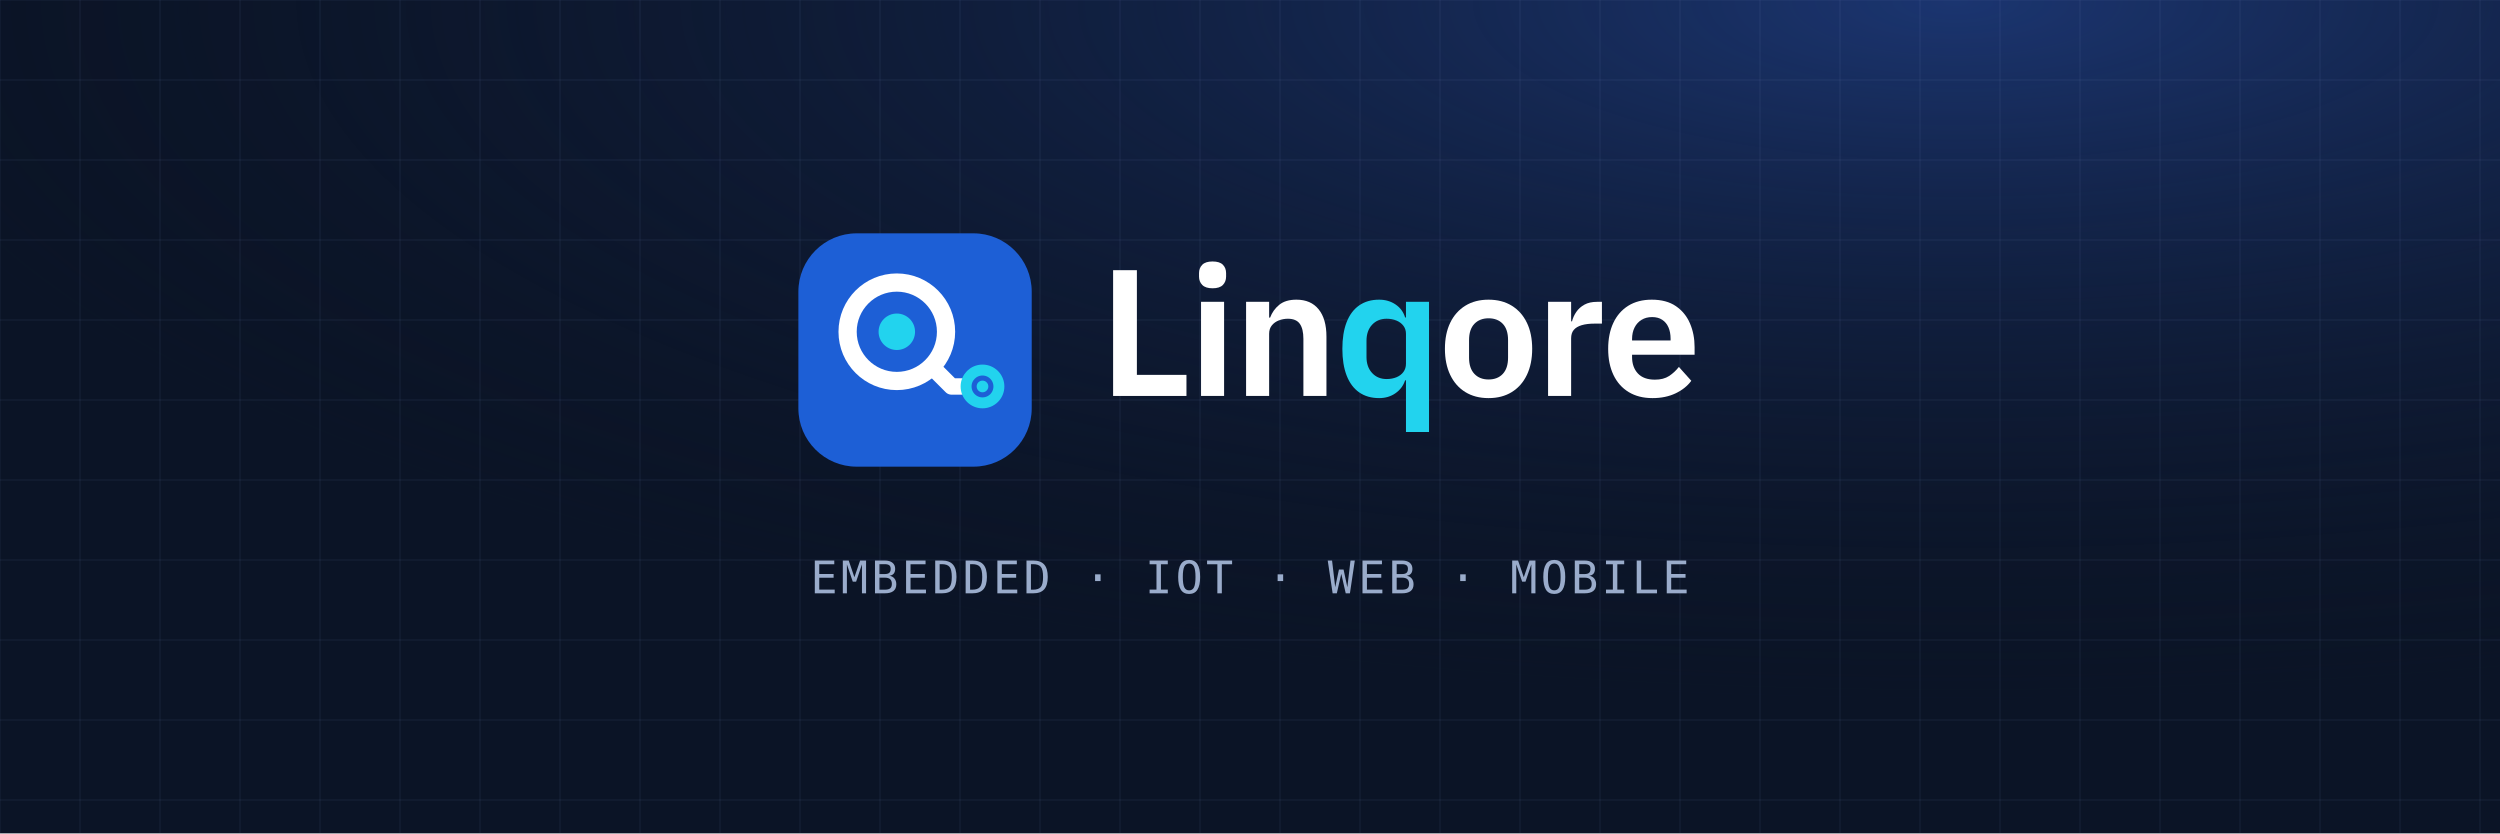
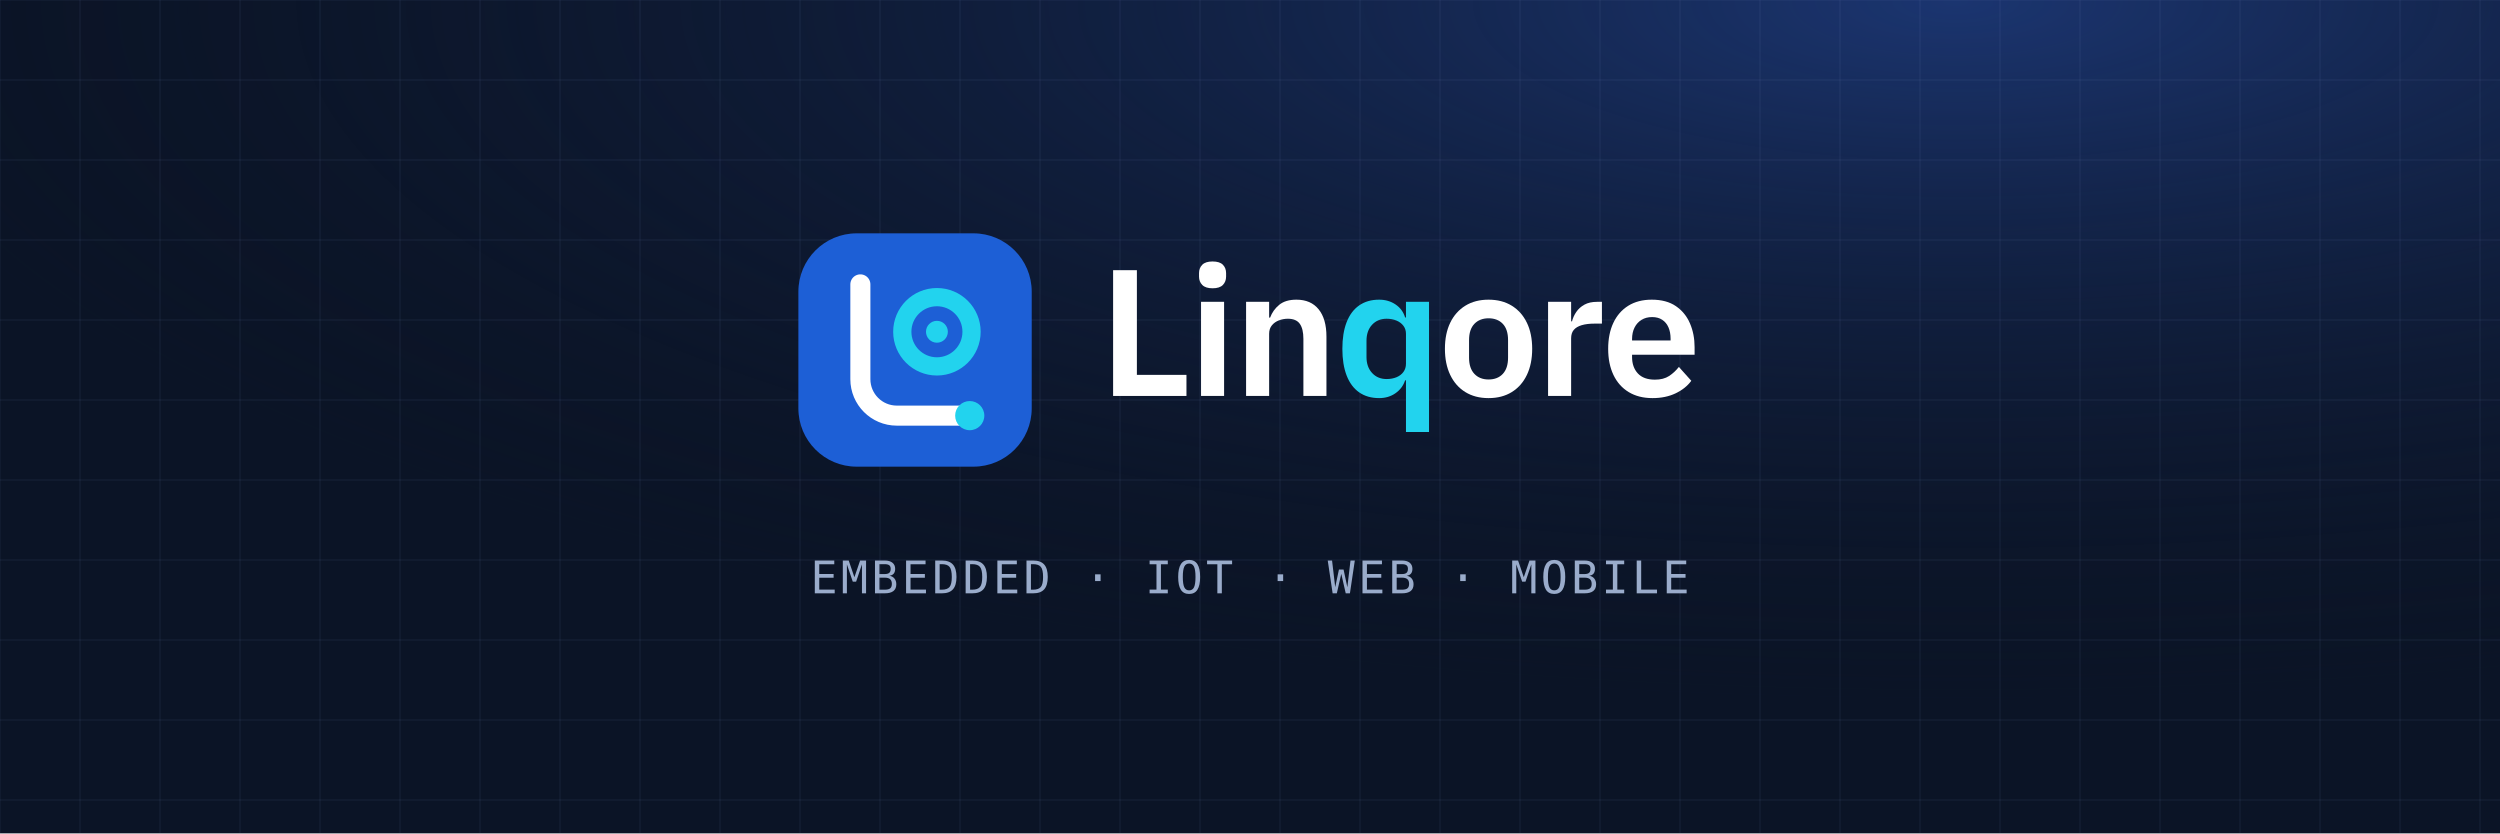
<svg xmlns="http://www.w3.org/2000/svg" viewBox="0 0 1500 500" width="1500" height="500">
  <defs>
    <radialGradient id="gl" cx=".78" cy="0" r=".85">
      <stop offset="0" stop-color="#1B3570" />
      <stop offset="1" stop-color="#0B1426" stop-opacity="0" />
    </radialGradient>
  </defs>
  <rect width="1500" height="500" fill="#0B1426" />
  <rect width="1500" height="500" fill="url(#gl)" />
  <path d="M0 0V500" stroke="rgba(148,178,230,.06)" />
  <path d="M48 0V500" stroke="rgba(148,178,230,.06)" />
  <path d="M96 0V500" stroke="rgba(148,178,230,.06)" />
  <path d="M144 0V500" stroke="rgba(148,178,230,.06)" />
  <path d="M192 0V500" stroke="rgba(148,178,230,.06)" />
  <path d="M240 0V500" stroke="rgba(148,178,230,.06)" />
  <path d="M288 0V500" stroke="rgba(148,178,230,.06)" />
  <path d="M336 0V500" stroke="rgba(148,178,230,.06)" />
  <path d="M384 0V500" stroke="rgba(148,178,230,.06)" />
  <path d="M432 0V500" stroke="rgba(148,178,230,.06)" />
  <path d="M480 0V500" stroke="rgba(148,178,230,.06)" />
  <path d="M528 0V500" stroke="rgba(148,178,230,.06)" />
  <path d="M576 0V500" stroke="rgba(148,178,230,.06)" />
  <path d="M624 0V500" stroke="rgba(148,178,230,.06)" />
  <path d="M672 0V500" stroke="rgba(148,178,230,.06)" />
  <path d="M720 0V500" stroke="rgba(148,178,230,.06)" />
  <path d="M768 0V500" stroke="rgba(148,178,230,.06)" />
  <path d="M816 0V500" stroke="rgba(148,178,230,.06)" />
  <path d="M864 0V500" stroke="rgba(148,178,230,.06)" />
  <path d="M912 0V500" stroke="rgba(148,178,230,.06)" />
  <path d="M960 0V500" stroke="rgba(148,178,230,.06)" />
  <path d="M1008 0V500" stroke="rgba(148,178,230,.06)" />
  <path d="M1056 0V500" stroke="rgba(148,178,230,.06)" />
  <path d="M1104 0V500" stroke="rgba(148,178,230,.06)" />
  <path d="M1152 0V500" stroke="rgba(148,178,230,.06)" />
  <path d="M1200 0V500" stroke="rgba(148,178,230,.06)" />
  <path d="M1248 0V500" stroke="rgba(148,178,230,.06)" />
  <path d="M1296 0V500" stroke="rgba(148,178,230,.06)" />
  <path d="M1344 0V500" stroke="rgba(148,178,230,.06)" />
  <path d="M1392 0V500" stroke="rgba(148,178,230,.06)" />
  <path d="M1440 0V500" stroke="rgba(148,178,230,.06)" />
  <path d="M1488 0V500" stroke="rgba(148,178,230,.06)" />
  <path d="M0 0H1500" stroke="rgba(148,178,230,.06)" />
  <path d="M0 48H1500" stroke="rgba(148,178,230,.06)" />
  <path d="M0 96H1500" stroke="rgba(148,178,230,.06)" />
  <path d="M0 144H1500" stroke="rgba(148,178,230,.06)" />
  <path d="M0 192H1500" stroke="rgba(148,178,230,.06)" />
  <path d="M0 240H1500" stroke="rgba(148,178,230,.06)" />
  <path d="M0 288H1500" stroke="rgba(148,178,230,.06)" />
  <path d="M0 336H1500" stroke="rgba(148,178,230,.06)" />
  <path d="M0 384H1500" stroke="rgba(148,178,230,.06)" />
  <path d="M0 432H1500" stroke="rgba(148,178,230,.06)" />
  <path d="M0 480H1500" stroke="rgba(148,178,230,.06)" />
  <g transform="translate(479.03 140.00) scale(2.1875)">
    <rect width="64" height="64" rx="16" fill="#1D5FD6" />
-     <circle cx="27" cy="27" r="13.5" fill="none" stroke="#FFFFFF" stroke-width="5" />
-     <circle cx="27" cy="27" r="5" fill="#22D3EE" />
-     <path d="M36.5 36.5 42 42h2.6" fill="none" stroke="#FFFFFF" stroke-width="4.5" stroke-linecap="round" stroke-linejoin="round" />
-     <circle cx="50.5" cy="42" r="4.5" fill="none" stroke="#22D3EE" stroke-width="3" />
-     <circle cx="50.5" cy="42" r="1.6" fill="#22D3EE" />
+     <path d="M17 14v26a10 10 0 0 0 10 10h20" fill="none" stroke="#FFFFFF" stroke-width="5.5" stroke-linecap="round" />
+     <circle cx="38" cy="27" r="9.5" fill="none" stroke="#22D3EE" stroke-width="5" />
+     <circle cx="38" cy="27" r="3" fill="#22D3EE" />
+     <circle cx="47" cy="50" r="4" fill="#22D3EE" />
  </g>
  <g transform="translate(659.03 237.57) scale(0.10811)">
    <path fill="#FFFFFF" d="M488.805 0.0H81.72V-698.0H213.661V-117.006H488.805Z" />
    <path fill="#FFFFFF" d="M633.69 -597.519Q594.59 -597.519 576.597 -616.012Q558.605 -634.504 558.605 -662.26V-681.605Q558.605 -710.065 576.597 -728.205Q594.59 -746.345 633.69 -746.345Q673.086 -746.345 690.931 -728.205Q708.776 -710.065 708.776 -681.605V-662.26Q708.776 -634.504 690.931 -616.012Q673.086 -597.519 633.69 -597.519ZM569.72 0.0V-522.345H697.661V0.0Z" />
    <path fill="#FFFFFF" d="M947.661 0.0H819.72V-522.345H947.661V-434.82H953.071Q968.546 -476.705 1003.398 -505.525Q1038.251 -534.345 1099.071 -534.345Q1179.071 -534.345 1222.398 -480.818Q1265.726 -427.29 1265.726 -329.59V0.0H1137.785V-317.0Q1137.785 -372.351 1117.802 -400.428Q1097.82 -428.504 1051.805 -428.504Q1025.571 -428.504 1001.796 -419.414Q978.021 -410.324 962.841 -391.749Q947.661 -373.173 947.661 -345.31Z" />
    <path fill="#22D3EE" d="M1707.08 200.0V-86.82H1702.375Q1687.835 -42.345 1648.925 -15.173Q1610.015 12.0 1558.425 12.0Q1493.015 12.0 1447.277 -19.942Q1401.54 -51.885 1377.802 -113.237Q1354.065 -174.59 1354.065 -261.525Q1354.065 -348.755 1377.802 -409.608Q1401.54 -470.46 1447.277 -502.403Q1493.015 -534.345 1558.425 -534.345Q1610.015 -534.345 1649.367 -507.673Q1688.72 -481.0 1702.375 -435.525H1707.08V-522.345H1835.021V200.0ZM1599.46 -93.841Q1630.115 -93.841 1654.475 -103.873Q1678.835 -113.906 1692.957 -133.176Q1707.08 -152.445 1707.08 -179.1V-345.015Q1707.08 -370.49 1692.957 -389.317Q1678.835 -408.144 1654.475 -418.324Q1630.115 -428.504 1599.46 -428.504Q1550.086 -428.504 1519.046 -395.17Q1488.006 -361.835 1488.006 -306.23V-216.115Q1488.006 -161.215 1519.046 -127.528Q1550.086 -93.841 1599.46 -93.841Z" />
    <path fill="#FFFFFF" d="M2165.41 12.0Q2090.77 12.0 2036.507 -21.5Q1982.245 -55.0 1952.745 -116.558Q1923.245 -178.115 1923.245 -261.525Q1923.245 -345.64 1952.745 -406.493Q1982.245 -467.345 2036.507 -500.845Q2090.77 -534.345 2165.41 -534.345Q2240.05 -534.345 2294.313 -500.845Q2348.575 -467.345 2378.075 -406.493Q2407.575 -345.64 2407.575 -261.525Q2407.575 -178.115 2378.075 -116.558Q2348.575 -55.0 2294.313 -21.5Q2240.05 12.0 2165.41 12.0ZM2165.41 -91.431Q2215.605 -91.431 2244.619 -122.618Q2273.634 -153.805 2273.634 -212.54V-309.805Q2273.634 -369.245 2244.619 -400.08Q2215.605 -430.914 2165.41 -430.914Q2116.215 -430.914 2086.701 -400.08Q2057.186 -369.245 2057.186 -309.805V-212.54Q2057.186 -153.805 2086.701 -122.618Q2116.215 -91.431 2165.41 -91.431Z" />
    <path fill="#FFFFFF" d="M2623.661 0.0H2495.72V-522.345H2623.661V-413.95H2628.661Q2635.546 -441.77 2652.431 -466.442Q2669.316 -491.115 2697.553 -506.73Q2725.791 -522.345 2767.086 -522.345H2794.561V-401.454H2754.611Q2711.611 -401.454 2682.373 -392.774Q2653.136 -384.094 2638.398 -366.504Q2623.661 -348.914 2623.661 -319.684Z" />
    <path fill="#FFFFFF" d="M3075.345 12.0Q2998.295 12.0 2943.122 -21.5Q2887.95 -55.0 2858.597 -116.558Q2829.245 -178.115 2829.245 -261.525Q2829.245 -344.23 2857.892 -405.435Q2886.54 -466.64 2940.655 -500.493Q2994.77 -534.345 3071.115 -534.345Q3152.805 -534.345 3205.273 -498.32Q3257.74 -462.295 3283.33 -402.475Q3308.92 -342.655 3308.92 -271.065V-228.835H2961.891V-216.115Q2961.891 -159.69 2993.931 -125.061Q3025.971 -90.431 3088.805 -90.431Q3136.395 -90.431 3167.255 -110.611Q3198.115 -130.791 3221.64 -161.1L3290.625 -84.144Q3258.575 -40.605 3203.108 -14.302Q3147.64 12.0 3075.345 12.0ZM3073.23 -437.734Q3039.395 -437.734 3014.356 -422.317Q2989.316 -406.9 2975.603 -379.507Q2961.891 -352.115 2961.891 -315.575V-307.87H3175.684V-317.46Q3175.684 -353.59 3163.972 -380.54Q3152.26 -407.49 3129.367 -422.612Q3106.475 -437.734 3073.23 -437.734Z" />
  </g>
  <text x="750.0" y="356" text-anchor="middle" fill="#9AACCB" font-family="IBM Plex Mono, monospace" font-size="27" letter-spacing="2">EMBEDDED · IOT · WEB · MOBILE</text>
</svg>
